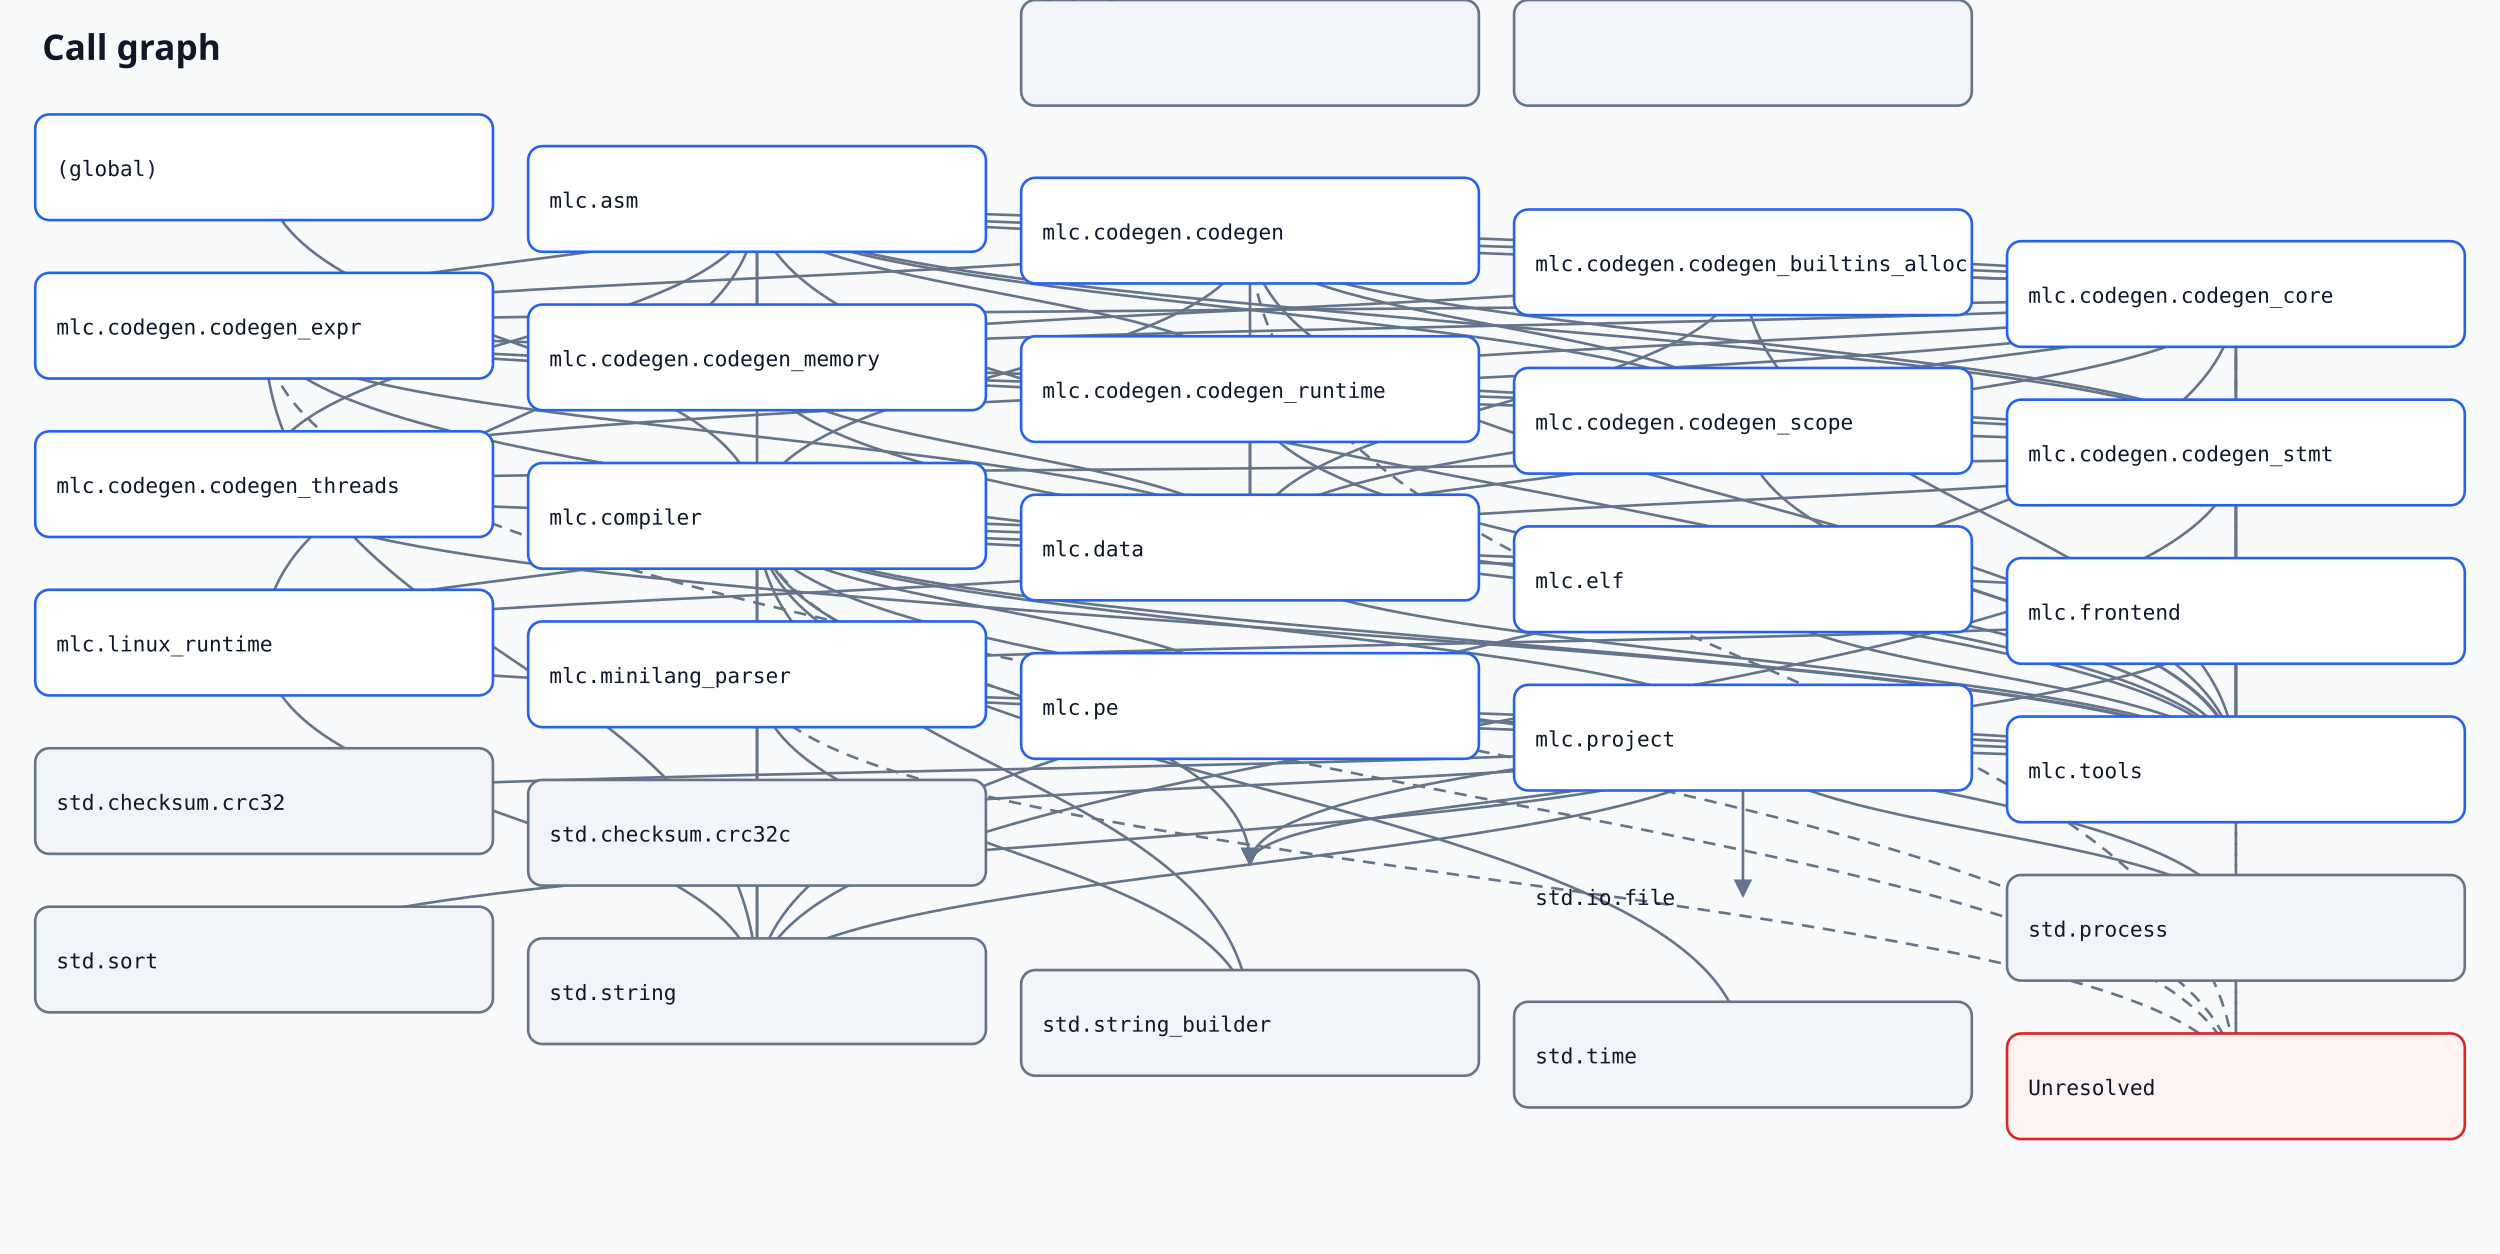
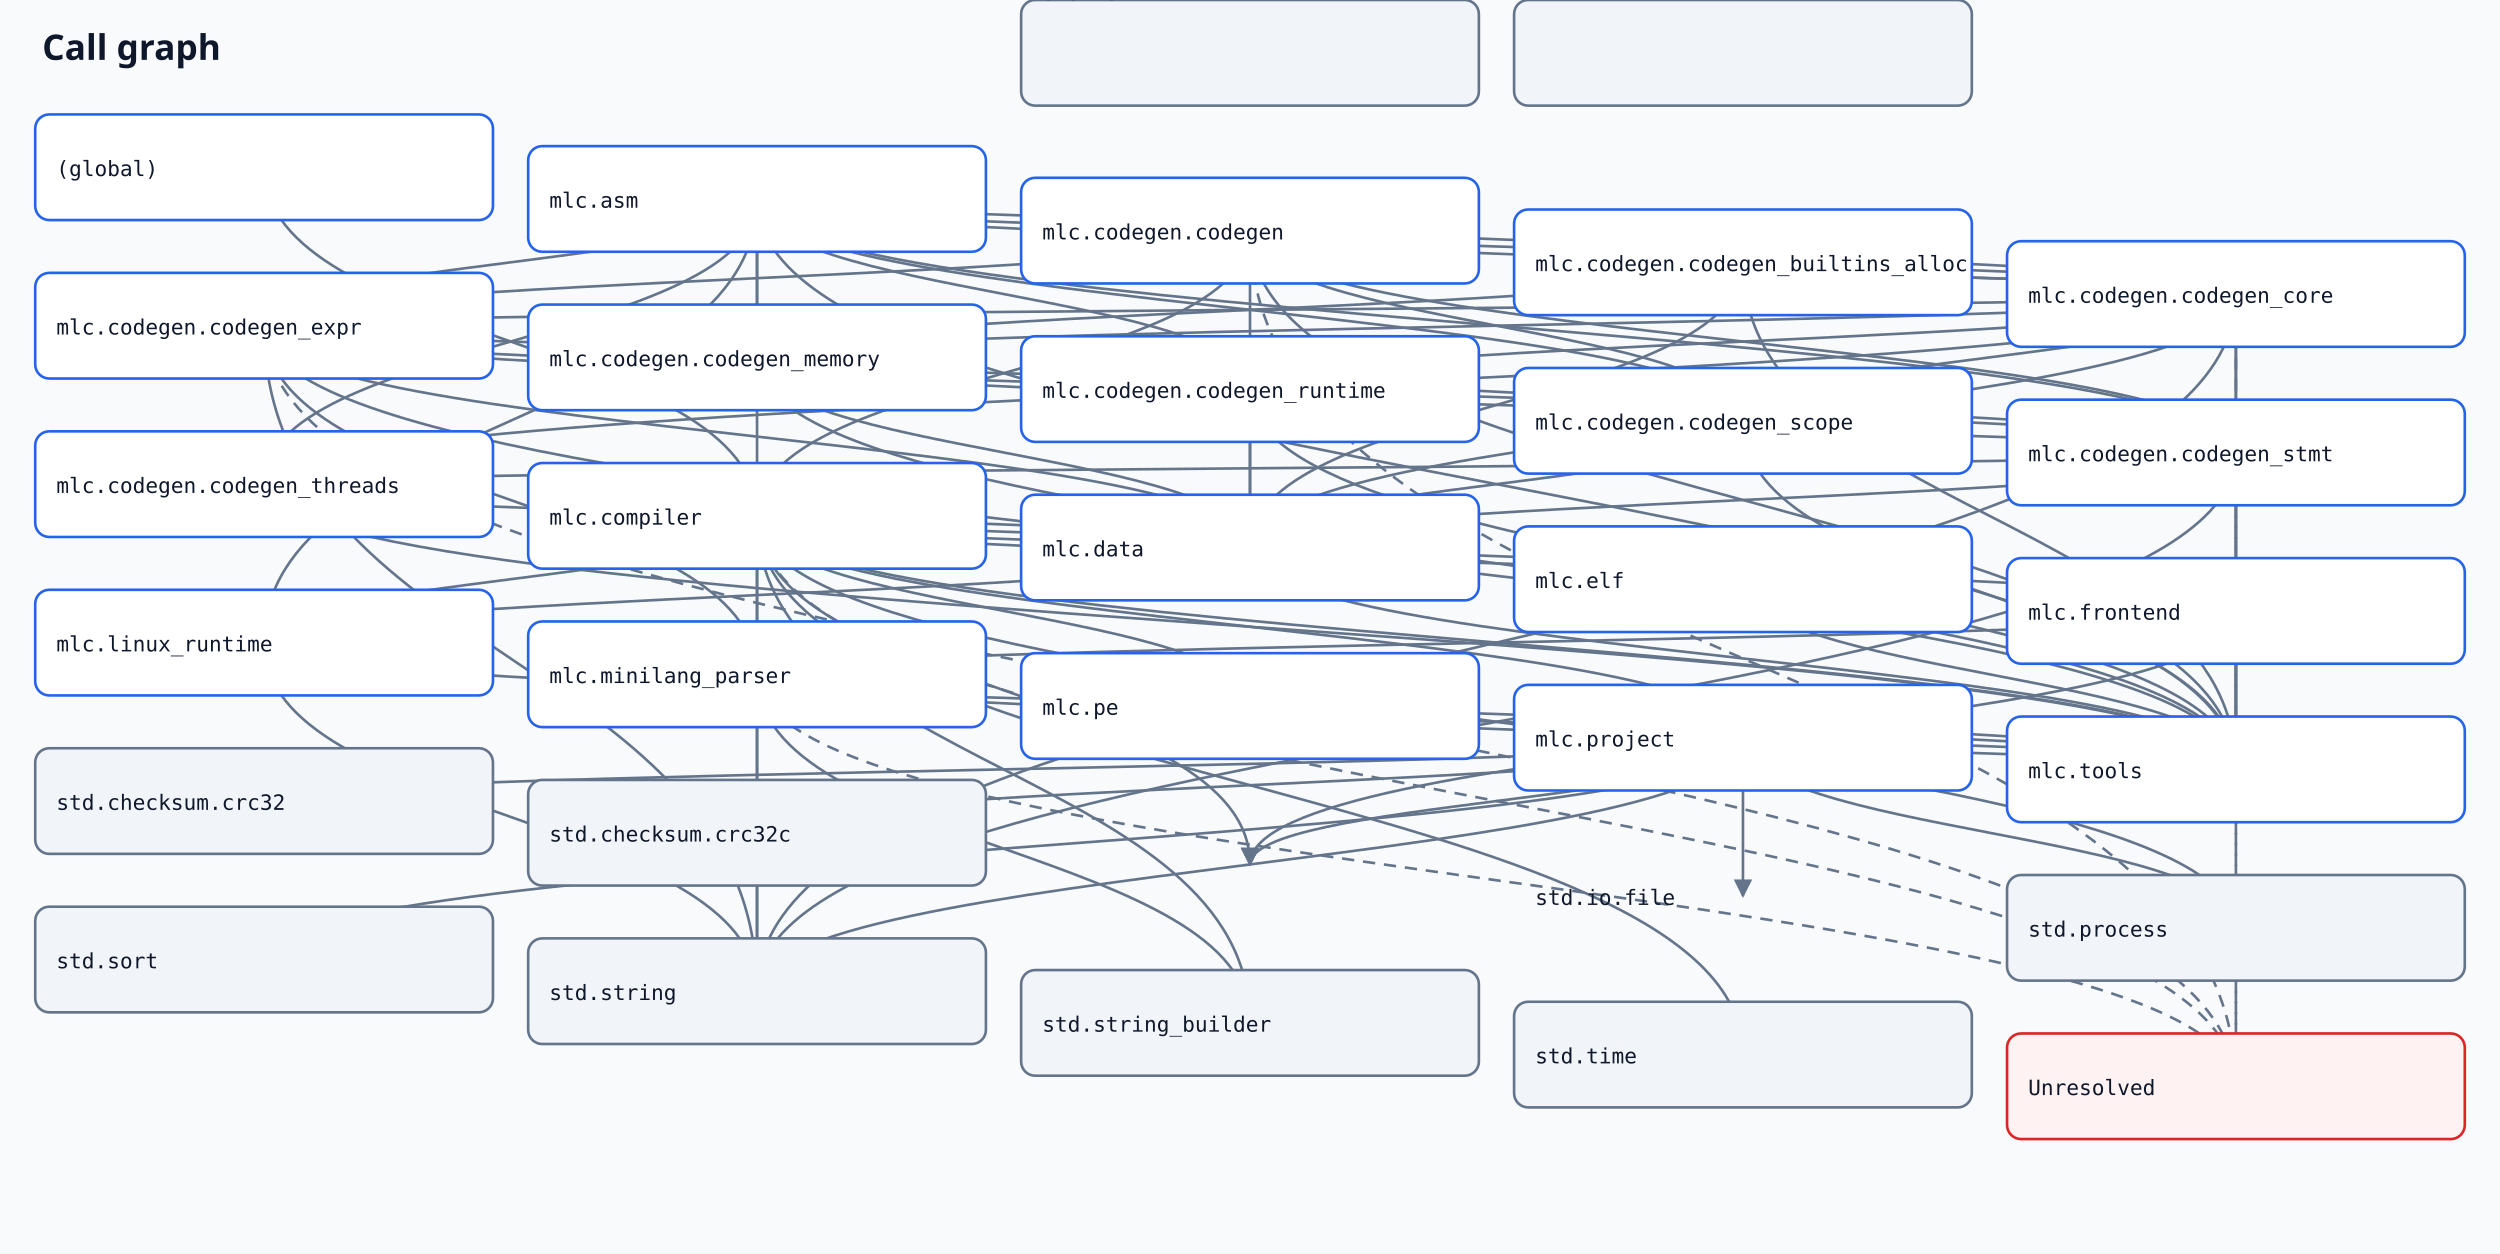
<svg xmlns="http://www.w3.org/2000/svg" width="1420" height="712" viewBox="0 0 1420 712" role="img" aria-labelledby="title desc">
  <defs>
    <marker id="arrow" viewBox="0 0 10 10" refX="9" refY="5" markerWidth="7" markerHeight="7" orient="auto-start-reverse">
      <path d="M 0 0 L 10 5 L 0 10 z" fill="#64748b" />
    </marker>
  </defs>
  <rect width="100%" height="100%" fill="#f8fafc" />
  <text x="24" y="34" font-family="system-ui,sans-serif" font-size="20" font-weight="700" fill="#0f172a">Call graph</text>
  <path d="M 430 113 C 430 275, 1270 275, 1270 437" fill="none" stroke="#64748b" stroke-width="1.5" marker-end="url(#arrow)" />
  <path d="M 710 131 C 710 149, 1270 149, 1270 167" fill="none" stroke="#64748b" stroke-width="1.5" marker-end="url(#arrow)" />
  <path d="M 710 131 C 710 122, 430 122, 430 113" fill="none" stroke="#64748b" stroke-width="1.5" marker-end="url(#arrow)" />
  <path d="M 710 131 C 710 194, 1270 194, 1270 257" fill="none" stroke="#64748b" stroke-width="1.5" marker-end="url(#arrow)" />
  <path d="M 710 131 C 710 284, 1270 284, 1270 437" fill="none" stroke="#64748b" stroke-width="1.5" marker-end="url(#arrow)" />
  <path d="M 710 131 C 710 221, 710 221, 710 311" fill="none" stroke="#64748b" stroke-width="1.5" marker-end="url(#arrow)" />
  <path d="M 710 131 C 710 374, 1270 374, 1270 617" fill="none" stroke="#64748b" stroke-width="1.5" stroke-dasharray="7 5" marker-end="url(#arrow)" />
  <path d="M 710 131 C 710 158, 150 158, 150 185" fill="none" stroke="#64748b" stroke-width="1.5" marker-end="url(#arrow)" />
  <path d="M 710 131 C 710 185, 990 185, 990 239" fill="none" stroke="#64748b" stroke-width="1.5" marker-end="url(#arrow)" />
  <path d="M 990 149 C 990 131, 430 131, 430 113" fill="none" stroke="#64748b" stroke-width="1.5" marker-end="url(#arrow)" />
  <path d="M 990 149 C 990 230, 710 230, 710 311" fill="none" stroke="#64748b" stroke-width="1.5" marker-end="url(#arrow)" />
  <path d="M 990 149 C 990 176, 430 176, 430 203" fill="none" stroke="#64748b" stroke-width="1.5" marker-end="url(#arrow)" />
  <path d="M 990 149 C 990 293, 1270 293, 1270 437" fill="none" stroke="#64748b" stroke-width="1.5" marker-end="url(#arrow)" />
  <path d="M 990 149 C 990 158, 1270 158, 1270 167" fill="none" stroke="#64748b" stroke-width="1.5" marker-end="url(#arrow)" />
  <path d="M 1270 167 C 1270 365, 430 365, 430 563" fill="none" stroke="#64748b" stroke-width="1.5" marker-end="url(#arrow)" />
  <path d="M 1270 167 C 1270 302, 1270 302, 1270 437" fill="none" stroke="#64748b" stroke-width="1.5" marker-end="url(#arrow)" />
  <path d="M 1270 167 C 1270 140, 430 140, 430 113" fill="none" stroke="#64748b" stroke-width="1.5" marker-end="url(#arrow)" />
  <path d="M 1270 167 C 1270 185, 430 185, 430 203" fill="none" stroke="#64748b" stroke-width="1.5" marker-end="url(#arrow)" />
  <path d="M 1270 167 C 1270 194, 710 194, 710 221" fill="none" stroke="#64748b" stroke-width="1.5" marker-end="url(#arrow)" />
  <path d="M 1270 167 C 1270 221, 150 221, 150 275" fill="none" stroke="#64748b" stroke-width="1.5" marker-end="url(#arrow)" />
  <path d="M 1270 167 C 1270 158, 990 158, 990 149" fill="none" stroke="#64748b" stroke-width="1.5" marker-end="url(#arrow)" />
  <path d="M 1270 167 C 1270 239, 710 239, 710 311" fill="none" stroke="#64748b" stroke-width="1.5" marker-end="url(#arrow)" />
  <path d="M 1270 167 C 1270 392, 1270 392, 1270 617" fill="none" stroke="#64748b" stroke-width="1.5" stroke-dasharray="7 5" marker-end="url(#arrow)" />
  <path d="M 1270 167 C 1270 203, 990 203, 990 239" fill="none" stroke="#64748b" stroke-width="1.5" marker-end="url(#arrow)" />
  <path d="M 150 185 C 150 374, 430 374, 430 563" fill="none" stroke="#64748b" stroke-width="1.5" marker-end="url(#arrow)" />
  <path d="M 150 185 C 150 311, 1270 311, 1270 437" fill="none" stroke="#64748b" stroke-width="1.5" marker-end="url(#arrow)" />
  <path d="M 150 185 C 150 149, 430 149, 430 113" fill="none" stroke="#64748b" stroke-width="1.5" marker-end="url(#arrow)" />
  <path d="M 150 185 C 150 176, 1270 176, 1270 167" fill="none" stroke="#64748b" stroke-width="1.5" marker-end="url(#arrow)" />
  <path d="M 150 185 C 150 401, 1270 401, 1270 617" fill="none" stroke="#64748b" stroke-width="1.5" stroke-dasharray="7 5" marker-end="url(#arrow)" />
  <path d="M 150 185 C 150 248, 710 248, 710 311" fill="none" stroke="#64748b" stroke-width="1.5" marker-end="url(#arrow)" />
  <path d="M 150 185 C 150 194, 430 194, 430 203" fill="none" stroke="#64748b" stroke-width="1.5" marker-end="url(#arrow)" />
  <path d="M 150 185 C 150 212, 990 212, 990 239" fill="none" stroke="#64748b" stroke-width="1.5" marker-end="url(#arrow)" />
+   <path d="M 150 185 C 150 284, 430 284, 430 383" fill="none" stroke="#64748b" stroke-width="1.5" marker-end="url(#arrow)" />
  <path d="M 430 203 C 430 158, 430 158, 430 113" fill="none" stroke="#64748b" stroke-width="1.5" marker-end="url(#arrow)" />
  <path d="M 430 203 C 430 257, 710 257, 710 311" fill="none" stroke="#64748b" stroke-width="1.5" marker-end="url(#arrow)" />
  <path d="M 430 203 C 430 320, 1270 320, 1270 437" fill="none" stroke="#64748b" stroke-width="1.5" marker-end="url(#arrow)" />
  <path d="M 710 221 C 710 167, 430 167, 430 113" fill="none" stroke="#64748b" stroke-width="1.5" marker-end="url(#arrow)" />
  <path d="M 710 221 C 710 329, 1270 329, 1270 437" fill="none" stroke="#64748b" stroke-width="1.5" marker-end="url(#arrow)" />
  <path d="M 710 221 C 710 266, 710 266, 710 311" fill="none" stroke="#64748b" stroke-width="1.5" marker-end="url(#arrow)" />
  <path d="M 990 239 C 990 338, 1270 338, 1270 437" fill="none" stroke="#64748b" stroke-width="1.5" marker-end="url(#arrow)" />
  <path d="M 990 239 C 990 176, 430 176, 430 113" fill="none" stroke="#64748b" stroke-width="1.5" marker-end="url(#arrow)" />
  <path d="M 990 239 C 990 275, 710 275, 710 311" fill="none" stroke="#64748b" stroke-width="1.5" marker-end="url(#arrow)" />
  <path d="M 1270 257 C 1270 221, 150 221, 150 185" fill="none" stroke="#64748b" stroke-width="1.5" marker-end="url(#arrow)" />
  <path d="M 1270 257 C 1270 347, 1270 347, 1270 437" fill="none" stroke="#64748b" stroke-width="1.5" marker-end="url(#arrow)" />
  <path d="M 1270 257 C 1270 248, 990 248, 990 239" fill="none" stroke="#64748b" stroke-width="1.5" marker-end="url(#arrow)" />
  <path d="M 1270 257 C 1270 410, 430 410, 430 563" fill="none" stroke="#64748b" stroke-width="1.5" marker-end="url(#arrow)" />
  <path d="M 1270 257 C 1270 284, 710 284, 710 311" fill="none" stroke="#64748b" stroke-width="1.5" marker-end="url(#arrow)" />
  <path d="M 1270 257 C 1270 437, 1270 437, 1270 617" fill="none" stroke="#64748b" stroke-width="1.5" stroke-dasharray="7 5" marker-end="url(#arrow)" />
  <path d="M 1270 257 C 1270 185, 430 185, 430 113" fill="none" stroke="#64748b" stroke-width="1.5" marker-end="url(#arrow)" />
  <path d="M 1270 257 C 1270 212, 1270 212, 1270 167" fill="none" stroke="#64748b" stroke-width="1.5" marker-end="url(#arrow)" />
  <path d="M 1270 257 C 1270 266, 150 266, 150 275" fill="none" stroke="#64748b" stroke-width="1.5" marker-end="url(#arrow)" />
  <path d="M 1270 257 C 1270 230, 430 230, 430 203" fill="none" stroke="#64748b" stroke-width="1.5" marker-end="url(#arrow)" />
  <path d="M 150 275 C 150 194, 430 194, 430 113" fill="none" stroke="#64748b" stroke-width="1.5" marker-end="url(#arrow)" />
  <path d="M 150 275 C 150 356, 1270 356, 1270 437" fill="none" stroke="#64748b" stroke-width="1.5" marker-end="url(#arrow)" />
  <path d="M 150 275 C 150 293, 710 293, 710 311" fill="none" stroke="#64748b" stroke-width="1.5" marker-end="url(#arrow)" />
  <path d="M 430 293 C 430 428, 430 428, 430 563" fill="none" stroke="#64748b" stroke-width="1.5" marker-end="url(#arrow)" />
  <path d="M 430 293 C 430 365, 1270 365, 1270 437" fill="none" stroke="#64748b" stroke-width="1.5" marker-end="url(#arrow)" />
  <path d="M 430 293 C 430 392, 710 392, 710 491." fill="none" stroke="#64748b" stroke-width="1.5" marker-end="url(#arrow)" />
  <path d="M 430 293 C 430 455, 1270 455, 1270 617" fill="none" stroke="#64748b" stroke-width="1.5" stroke-dasharray="7 5" marker-end="url(#arrow)" />
  <path d="M 430 293 C 430 437, 710 437, 710 581" fill="none" stroke="#64748b" stroke-width="1.5" marker-end="url(#arrow)" />
  <path d="M 430 293 C 430 338, 430 338, 430 383" fill="none" stroke="#64748b" stroke-width="1.5" marker-end="url(#arrow)" />
  <path d="M 430 293 C 430 446, 990 446, 990 599" fill="none" stroke="#64748b" stroke-width="1.5" marker-end="url(#arrow)" />
  <path d="M 430 293 C 430 347, 710 347, 710 401" fill="none" stroke="#64748b" stroke-width="1.5" marker-end="url(#arrow)" />
  <path d="M 430 293 C 430 311, 990 311, 990 329" fill="none" stroke="#64748b" stroke-width="1.5" marker-end="url(#arrow)" />
  <path d="M 430 293 C 430 320, 1270 320, 1270 347" fill="none" stroke="#64748b" stroke-width="1.5" marker-end="url(#arrow)" />
  <path d="M 430 293 C 430 203, 430 203, 430 113" fill="none" stroke="#64748b" stroke-width="1.5" marker-end="url(#arrow)" />
  <path d="M 430 293 C 430 302, 710 302, 710 311" fill="none" stroke="#64748b" stroke-width="1.5" marker-end="url(#arrow)" />
  <path d="M 430 293 C 430 410, 1270 410, 1270 527" fill="none" stroke="#64748b" stroke-width="1.5" marker-end="url(#arrow)" />
  <path d="M 430 293 C 430 212, 710 212, 710 131" fill="none" stroke="#64748b" stroke-width="1.5" marker-end="url(#arrow)" />
  <path d="M 430 293 C 430 329, 150 329, 150 365" fill="none" stroke="#64748b" stroke-width="1.5" marker-end="url(#arrow)" />
  <path d="M 430 293 C 430 356, 990 356, 990 419" fill="none" stroke="#64748b" stroke-width="1.5" marker-end="url(#arrow)" />
  <path d="M 710 311 C 710 374, 1270 374, 1270 437" fill="none" stroke="#64748b" stroke-width="1.5" marker-end="url(#arrow)" />
  <path d="M 990 329 C 990 383, 1270 383, 1270 437" fill="none" stroke="#64748b" stroke-width="1.5" marker-end="url(#arrow)" />
  <path d="M 1270 347 C 1270 365, 430 365, 430 383" fill="none" stroke="#64748b" stroke-width="1.5" marker-end="url(#arrow)" />
  <path d="M 1270 347 C 1270 392, 1270 392, 1270 437" fill="none" stroke="#64748b" stroke-width="1.5" marker-end="url(#arrow)" />
  <path d="M 1270 347 C 1270 419, 710 419, 710 491." fill="none" stroke="#64748b" stroke-width="1.5" marker-end="url(#arrow)" />
  <path d="M 150 365 C 150 239, 430 239, 430 113" fill="none" stroke="#64748b" stroke-width="1.5" marker-end="url(#arrow)" />
  <path d="M 150 365 C 150 464, 430 464, 430 563" fill="none" stroke="#64748b" stroke-width="1.5" marker-end="url(#arrow)" />
  <path d="M 150 365 C 150 401, 1270 401, 1270 437" fill="none" stroke="#64748b" stroke-width="1.5" marker-end="url(#arrow)" />
  <path d="M 150 365 C 150 338, 710 338, 710 311" fill="none" stroke="#64748b" stroke-width="1.5" marker-end="url(#arrow)" />
  <path d="M 430 383 C 430 473, 430 473, 430 563" fill="none" stroke="#64748b" stroke-width="1.5" marker-end="url(#arrow)" />
  <path d="M 430 383 C 430 410, 1270 410, 1270 437" fill="none" stroke="#64748b" stroke-width="1.5" marker-end="url(#arrow)" />
  <path d="M 430 383 C 430 500, 1270 500, 1270 617" fill="none" stroke="#64748b" stroke-width="1.5" stroke-dasharray="7 5" marker-end="url(#arrow)" />
  <path d="M 430 383 C 430 482, 710 482, 710 581" fill="none" stroke="#64748b" stroke-width="1.5" marker-end="url(#arrow)" />
  <path d="M 710 401 C 710 419, 1270 419, 1270 437" fill="none" stroke="#64748b" stroke-width="1.5" marker-end="url(#arrow)" />
  <path d="M 990 419 C 990 491, 430 491, 430 563" fill="none" stroke="#64748b" stroke-width="1.5" marker-end="url(#arrow)" />
  <path d="M 990 419 C 990 428, 1270 428, 1270 437" fill="none" stroke="#64748b" stroke-width="1.5" marker-end="url(#arrow)" />
  <path d="M 990 419 C 990 455, 710 455, 710 491." fill="none" stroke="#64748b" stroke-width="1.5" marker-end="url(#arrow)" />
  <path d="M 990 419 C 990 437, 150 437, 150 455" fill="none" stroke="#64748b" stroke-width="1.5" marker-end="url(#arrow)" />
  <path d="M 990 419 C 990 446, 430 446, 430 473" fill="none" stroke="#64748b" stroke-width="1.5" marker-end="url(#arrow)" />
  <path d="M 990 419 C 990 464, 990 464, 990 509." fill="none" stroke="#64748b" stroke-width="1.5" marker-end="url(#arrow)" />
  <path d="M 990 419 C 990 473, 1270 473, 1270 527" fill="none" stroke="#64748b" stroke-width="1.5" marker-end="url(#arrow)" />
  <path d="M 990 419 C 990 482, 150 482, 150 545" fill="none" stroke="#64748b" stroke-width="1.5" marker-end="url(#arrow)" />
  <path d="M 150 95 C 150 194, 430 194, 430 293" fill="none" stroke="#64748b" stroke-width="1.5" marker-end="url(#arrow)" />
  <g>
    <rect x="20" y="65" width="260" height="60" rx="8" fill="#ffffff" stroke="#2563eb" stroke-width="1.5" />
    <text x="32" y="100" font-family="ui-monospace,monospace" font-size="12" fill="#0f172a">(global)</text>
  </g>
  <g>
    <rect x="300" y="83" width="260" height="60" rx="8" fill="#ffffff" stroke="#2563eb" stroke-width="1.5" />
    <text x="312" y="118" font-family="ui-monospace,monospace" font-size="12" fill="#0f172a">mlc.asm</text>
  </g>
  <g>
    <rect x="580" y="101" width="260" height="60" rx="8" fill="#ffffff" stroke="#2563eb" stroke-width="1.5" />
    <text x="592" y="136" font-family="ui-monospace,monospace" font-size="12" fill="#0f172a">mlc.codegen.codegen</text>
  </g>
  <g>
    <rect x="860" y="119" width="260" height="60" rx="8" fill="#ffffff" stroke="#2563eb" stroke-width="1.5" />
    <text x="872" y="154" font-family="ui-monospace,monospace" font-size="12" fill="#0f172a">mlc.codegen.codegen_builtins_alloc</text>
  </g>
  <g>
    <rect x="1140" y="137" width="260" height="60" rx="8" fill="#ffffff" stroke="#2563eb" stroke-width="1.5" />
    <text x="1152" y="172" font-family="ui-monospace,monospace" font-size="12" fill="#0f172a">mlc.codegen.codegen_core</text>
  </g>
  <g>
    <rect x="20" y="155" width="260" height="60" rx="8" fill="#ffffff" stroke="#2563eb" stroke-width="1.5" />
    <text x="32" y="190" font-family="ui-monospace,monospace" font-size="12" fill="#0f172a">mlc.codegen.codegen_expr</text>
  </g>
  <g>
    <rect x="300" y="173" width="260" height="60" rx="8" fill="#ffffff" stroke="#2563eb" stroke-width="1.5" />
    <text x="312" y="208" font-family="ui-monospace,monospace" font-size="12" fill="#0f172a">mlc.codegen.codegen_memory</text>
  </g>
  <g>
    <rect x="580" y="191" width="260" height="60" rx="8" fill="#ffffff" stroke="#2563eb" stroke-width="1.5" />
    <text x="592" y="226" font-family="ui-monospace,monospace" font-size="12" fill="#0f172a">mlc.codegen.codegen_runtime</text>
  </g>
  <g>
    <rect x="860" y="209" width="260" height="60" rx="8" fill="#ffffff" stroke="#2563eb" stroke-width="1.5" />
    <text x="872" y="244" font-family="ui-monospace,monospace" font-size="12" fill="#0f172a">mlc.codegen.codegen_scope</text>
  </g>
  <g>
    <rect x="1140" y="227" width="260" height="60" rx="8" fill="#ffffff" stroke="#2563eb" stroke-width="1.5" />
    <text x="1152" y="262" font-family="ui-monospace,monospace" font-size="12" fill="#0f172a">mlc.codegen.codegen_stmt</text>
  </g>
  <g>
    <rect x="20" y="245" width="260" height="60" rx="8" fill="#ffffff" stroke="#2563eb" stroke-width="1.5" />
    <text x="32" y="280" font-family="ui-monospace,monospace" font-size="12" fill="#0f172a">mlc.codegen.codegen_threads</text>
  </g>
  <g>
    <rect x="300" y="263" width="260" height="60" rx="8" fill="#ffffff" stroke="#2563eb" stroke-width="1.5" />
    <text x="312" y="298" font-family="ui-monospace,monospace" font-size="12" fill="#0f172a">mlc.compiler</text>
  </g>
  <g>
    <rect x="580" y="281" width="260" height="60" rx="8" fill="#ffffff" stroke="#2563eb" stroke-width="1.5" />
    <text x="592" y="316" font-family="ui-monospace,monospace" font-size="12" fill="#0f172a">mlc.data</text>
  </g>
  <g>
    <rect x="860" y="299" width="260" height="60" rx="8" fill="#ffffff" stroke="#2563eb" stroke-width="1.5" />
    <text x="872" y="334" font-family="ui-monospace,monospace" font-size="12" fill="#0f172a">mlc.elf</text>
  </g>
  <g>
    <rect x="1140" y="317" width="260" height="60" rx="8" fill="#ffffff" stroke="#2563eb" stroke-width="1.5" />
    <text x="1152" y="352" font-family="ui-monospace,monospace" font-size="12" fill="#0f172a">mlc.frontend</text>
  </g>
  <g>
    <rect x="20" y="335" width="260" height="60" rx="8" fill="#ffffff" stroke="#2563eb" stroke-width="1.5" />
    <text x="32" y="370" font-family="ui-monospace,monospace" font-size="12" fill="#0f172a">mlc.linux_runtime</text>
  </g>
  <g>
    <rect x="300" y="353" width="260" height="60" rx="8" fill="#ffffff" stroke="#2563eb" stroke-width="1.5" />
    <text x="312" y="388" font-family="ui-monospace,monospace" font-size="12" fill="#0f172a">mlc.minilang_parser</text>
  </g>
  <g>
    <rect x="580" y="371" width="260" height="60" rx="8" fill="#ffffff" stroke="#2563eb" stroke-width="1.5" />
    <text x="592" y="406" font-family="ui-monospace,monospace" font-size="12" fill="#0f172a">mlc.pe</text>
  </g>
  <g>
    <rect x="860" y="389" width="260" height="60" rx="8" fill="#ffffff" stroke="#2563eb" stroke-width="1.5" />
    <text x="872" y="424" font-family="ui-monospace,monospace" font-size="12" fill="#0f172a">mlc.project</text>
  </g>
  <g>
    <rect x="1140" y="407" width="260" height="60" rx="8" fill="#ffffff" stroke="#2563eb" stroke-width="1.5" />
    <text x="1152" y="442" font-family="ui-monospace,monospace" font-size="12" fill="#0f172a">mlc.tools</text>
  </g>
  <g>
    <rect x="20" y="425" width="260" height="60" rx="8" fill="#f1f5f9" stroke="#64748b" stroke-width="1.5" />
    <text x="32" y="460" font-family="ui-monospace,monospace" font-size="12" fill="#0f172a">std.checksum.crc32</text>
  </g>
  <g>
    <rect x="300" y="443" width="260" height="60" rx="8" fill="#f1f5f9" stroke="#64748b" stroke-width="1.5" />
    <text x="312" y="478" font-family="ui-monospace,monospace" font-size="12" fill="#0f172a">std.checksum.crc32c</text>
  </g>
  <g>
    <rect x="580" y="461." width="260" height="60" rx="8" fill="#f1f5f9" stroke="#64748b" stroke-width="1.5" />
    <text x="592" y="496." font-family="ui-monospace,monospace" font-size="12" fill="#0f172a">std.fs</text>
  </g>
  <g>
    <rect x="860" y="479." width="260" height="60" rx="8" fill="#f1f5f9" stroke="#64748b" stroke-width="1.5" />
    <text x="872" y="514" font-family="ui-monospace,monospace" font-size="12" fill="#0f172a">std.io.file</text>
  </g>
  <g>
    <rect x="1140" y="497" width="260" height="60" rx="8" fill="#f1f5f9" stroke="#64748b" stroke-width="1.5" />
    <text x="1152" y="532" font-family="ui-monospace,monospace" font-size="12" fill="#0f172a">std.process</text>
  </g>
  <g>
    <rect x="20" y="515" width="260" height="60" rx="8" fill="#f1f5f9" stroke="#64748b" stroke-width="1.5" />
    <text x="32" y="550" font-family="ui-monospace,monospace" font-size="12" fill="#0f172a">std.sort</text>
  </g>
  <g>
    <rect x="300" y="533" width="260" height="60" rx="8" fill="#f1f5f9" stroke="#64748b" stroke-width="1.5" />
    <text x="312" y="568" font-family="ui-monospace,monospace" font-size="12" fill="#0f172a">std.string</text>
  </g>
  <g>
    <rect x="580" y="551" width="260" height="60" rx="8" fill="#f1f5f9" stroke="#64748b" stroke-width="1.5" />
    <text x="592" y="586" font-family="ui-monospace,monospace" font-size="12" fill="#0f172a">std.string_builder</text>
  </g>
  <g>
    <rect x="860" y="569" width="260" height="60" rx="8" fill="#f1f5f9" stroke="#64748b" stroke-width="1.5" />
    <text x="872" y="604" font-family="ui-monospace,monospace" font-size="12" fill="#0f172a">std.time</text>
  </g>
  <g>
    <rect x="1140" y="587" width="260" height="60" rx="8" fill="#fef2f2" stroke="#dc2626" stroke-width="1.5" />
    <text x="1152" y="622" font-family="ui-monospace,monospace" font-size="12" fill="#0f172a">Unresolved</text>
  </g>
</svg>
